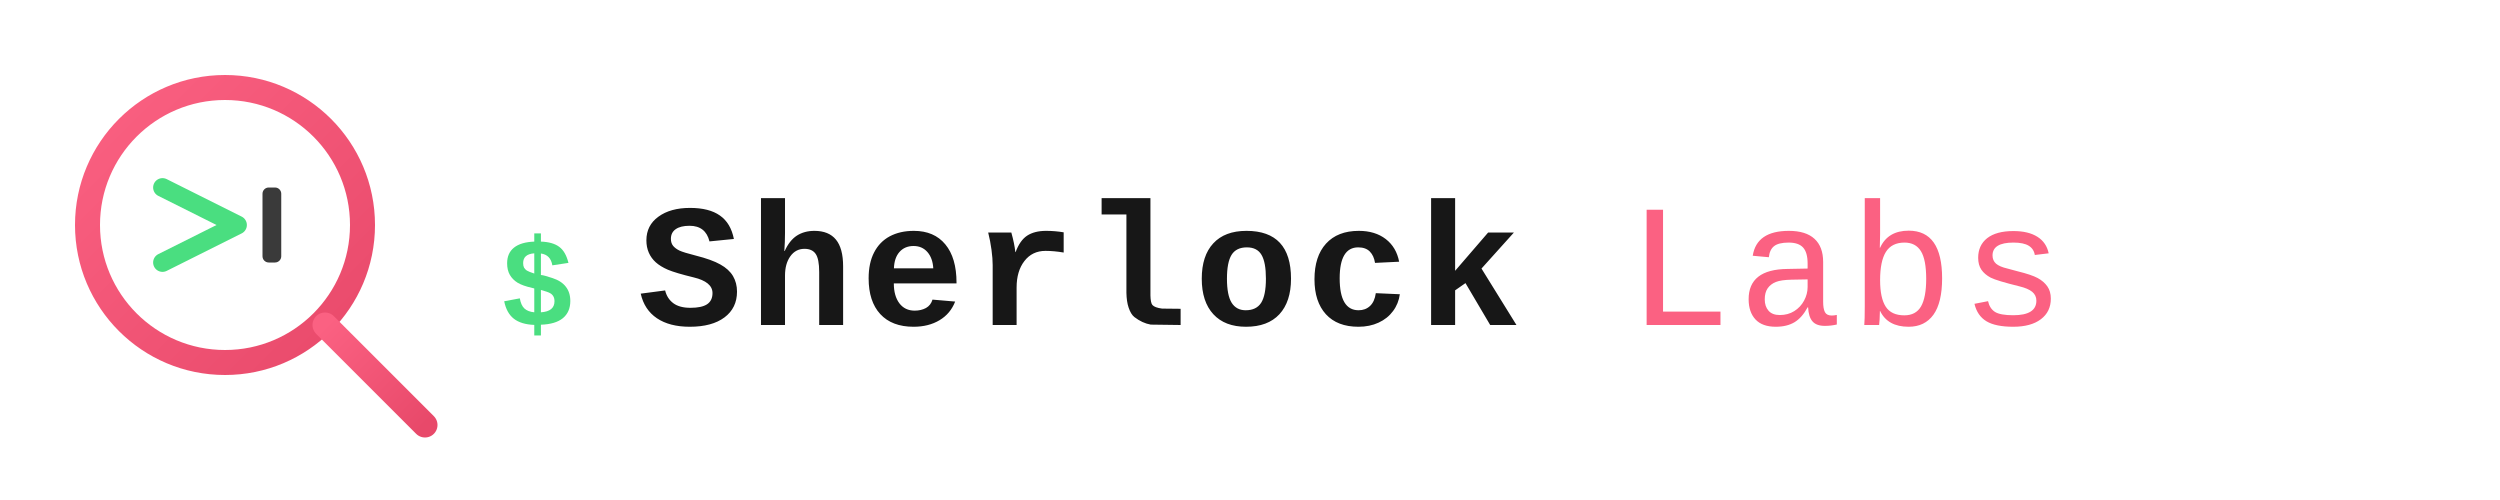
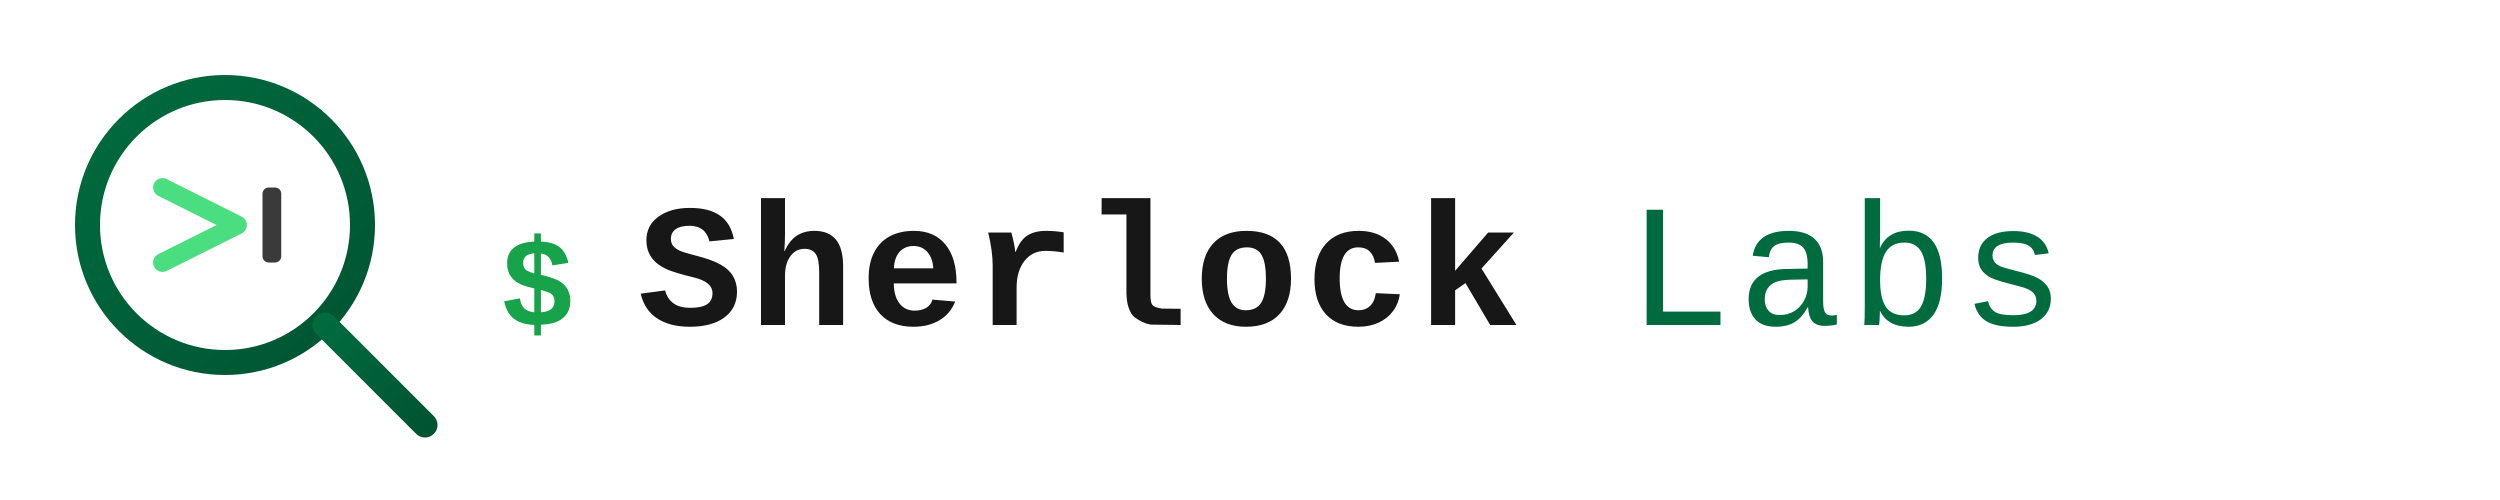
<svg xmlns="http://www.w3.org/2000/svg" viewBox="0 0 400 80">
  <defs>
    <linearGradient id="brand-grad" x1="0%" y1="0%" x2="100%" y2="100%">
-       <stop offset="0%" stop-color="#FB6182" />
-       <stop offset="100%" stop-color="#e8496a" />
+       <stop offset="0%" stop-color="#006B3F" />
+       <stop offset="100%" stop-color="#005432" />
    </linearGradient>
  </defs>
  <g id="logomark" transform="translate(8, 8)">
    <circle cx="28" cy="28" r="22" fill="none" stroke="url(#brand-grad)" stroke-width="4" />
    <line x1="44" y1="44" x2="60" y2="60" stroke="url(#brand-grad)" stroke-width="4" stroke-linecap="round" />
    <polyline points="18,22 30,28 18,34" fill="none" stroke="#4ADE80" stroke-width="3" stroke-linecap="round" stroke-linejoin="round" />
    <rect x="34" y="22" width="3" height="12" rx="1" fill="#171717" opacity="0.85" />
  </g>
  <g id="wordmark" transform="translate(80, 0)">
-     <text x="0" y="52" font-family="'SF Mono', 'Fira Code', 'Cascadia Code', 'JetBrains Mono', 'Consolas', 'Liberation Mono', monospace" font-size="20" font-weight="600" fill="#4ADE80" letter-spacing="1">$</text>
+     <text x="0" y="52" font-family="'SF Mono', 'Fira Code', 'Cascadia Code', 'JetBrains Mono', 'Consolas', 'Liberation Mono', monospace" font-size="20" font-weight="600" fill="#16a34a" letter-spacing="1">$</text>
    <text x="22" y="52" font-family="'SF Mono', 'Fira Code', 'Cascadia Code', 'JetBrains Mono', 'Consolas', 'Liberation Mono', monospace" font-size="28" letter-spacing="1">
      <tspan font-weight="700" fill="#171717">Sherlock</tspan>
-       <tspan font-weight="400" fill="#FB6182"> Labs</tspan>
+       <tspan font-weight="400" fill="#006B3F"> Labs</tspan>
    </text>
  </g>
</svg>
